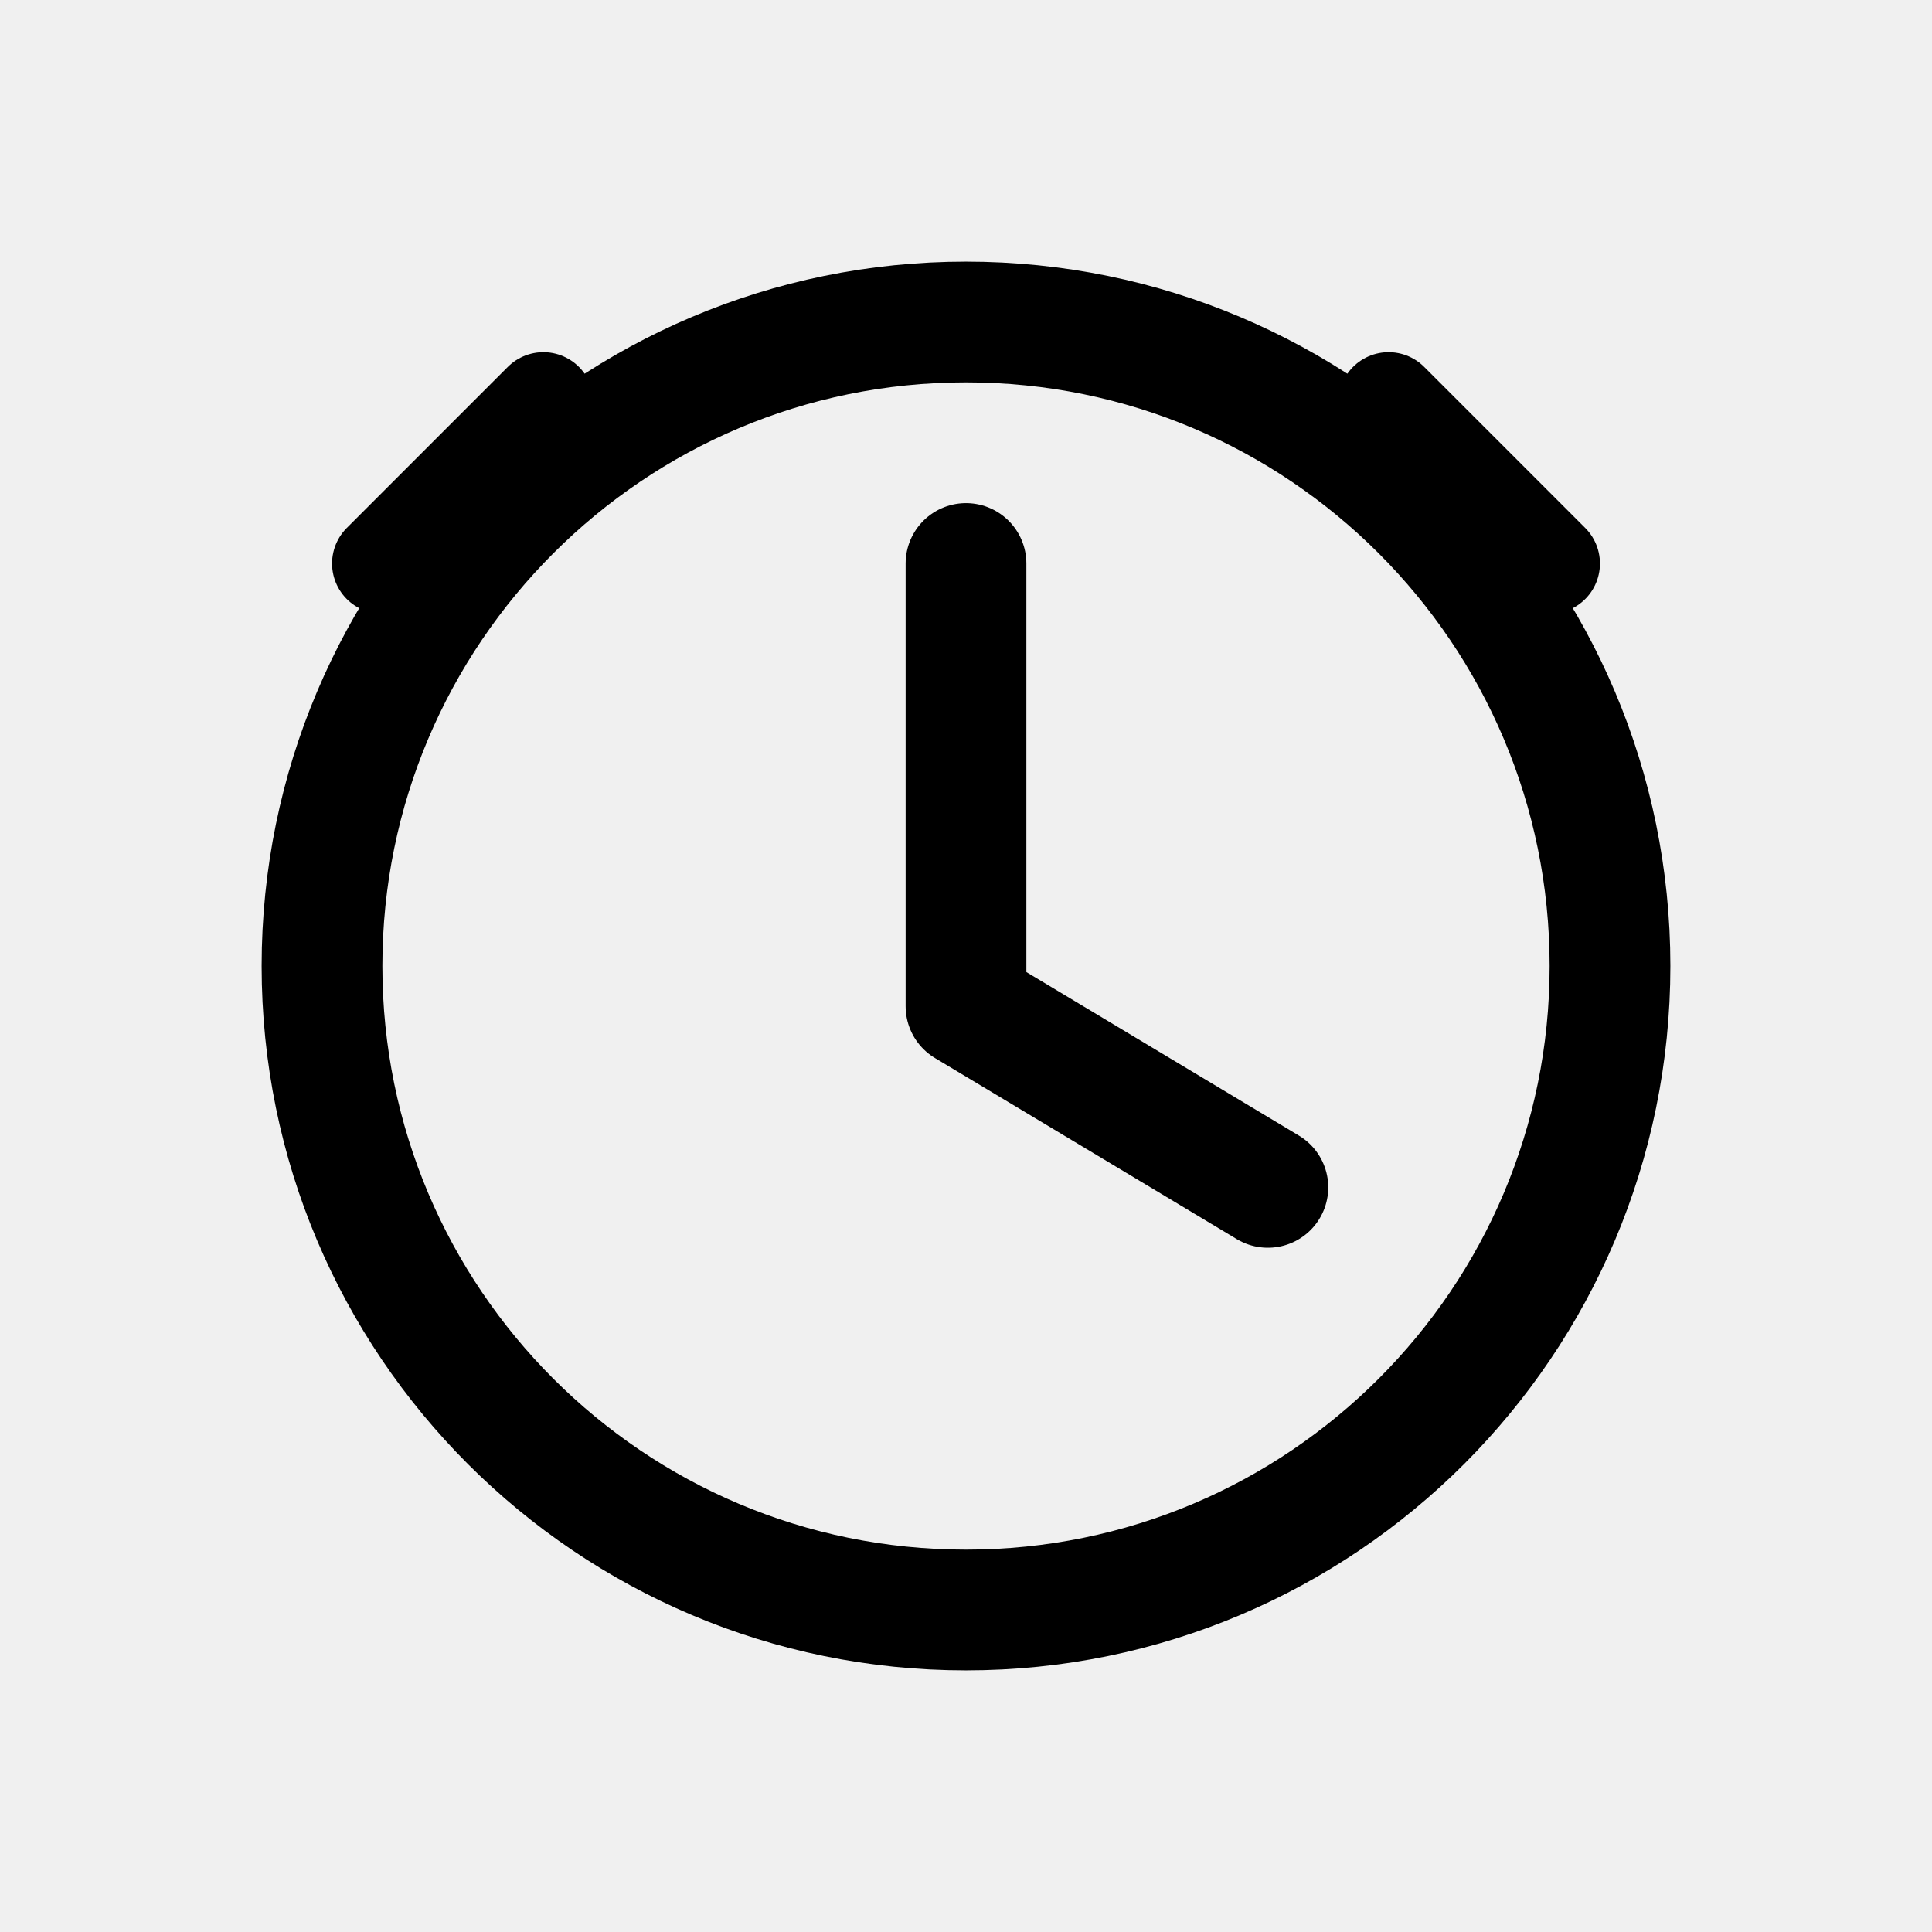
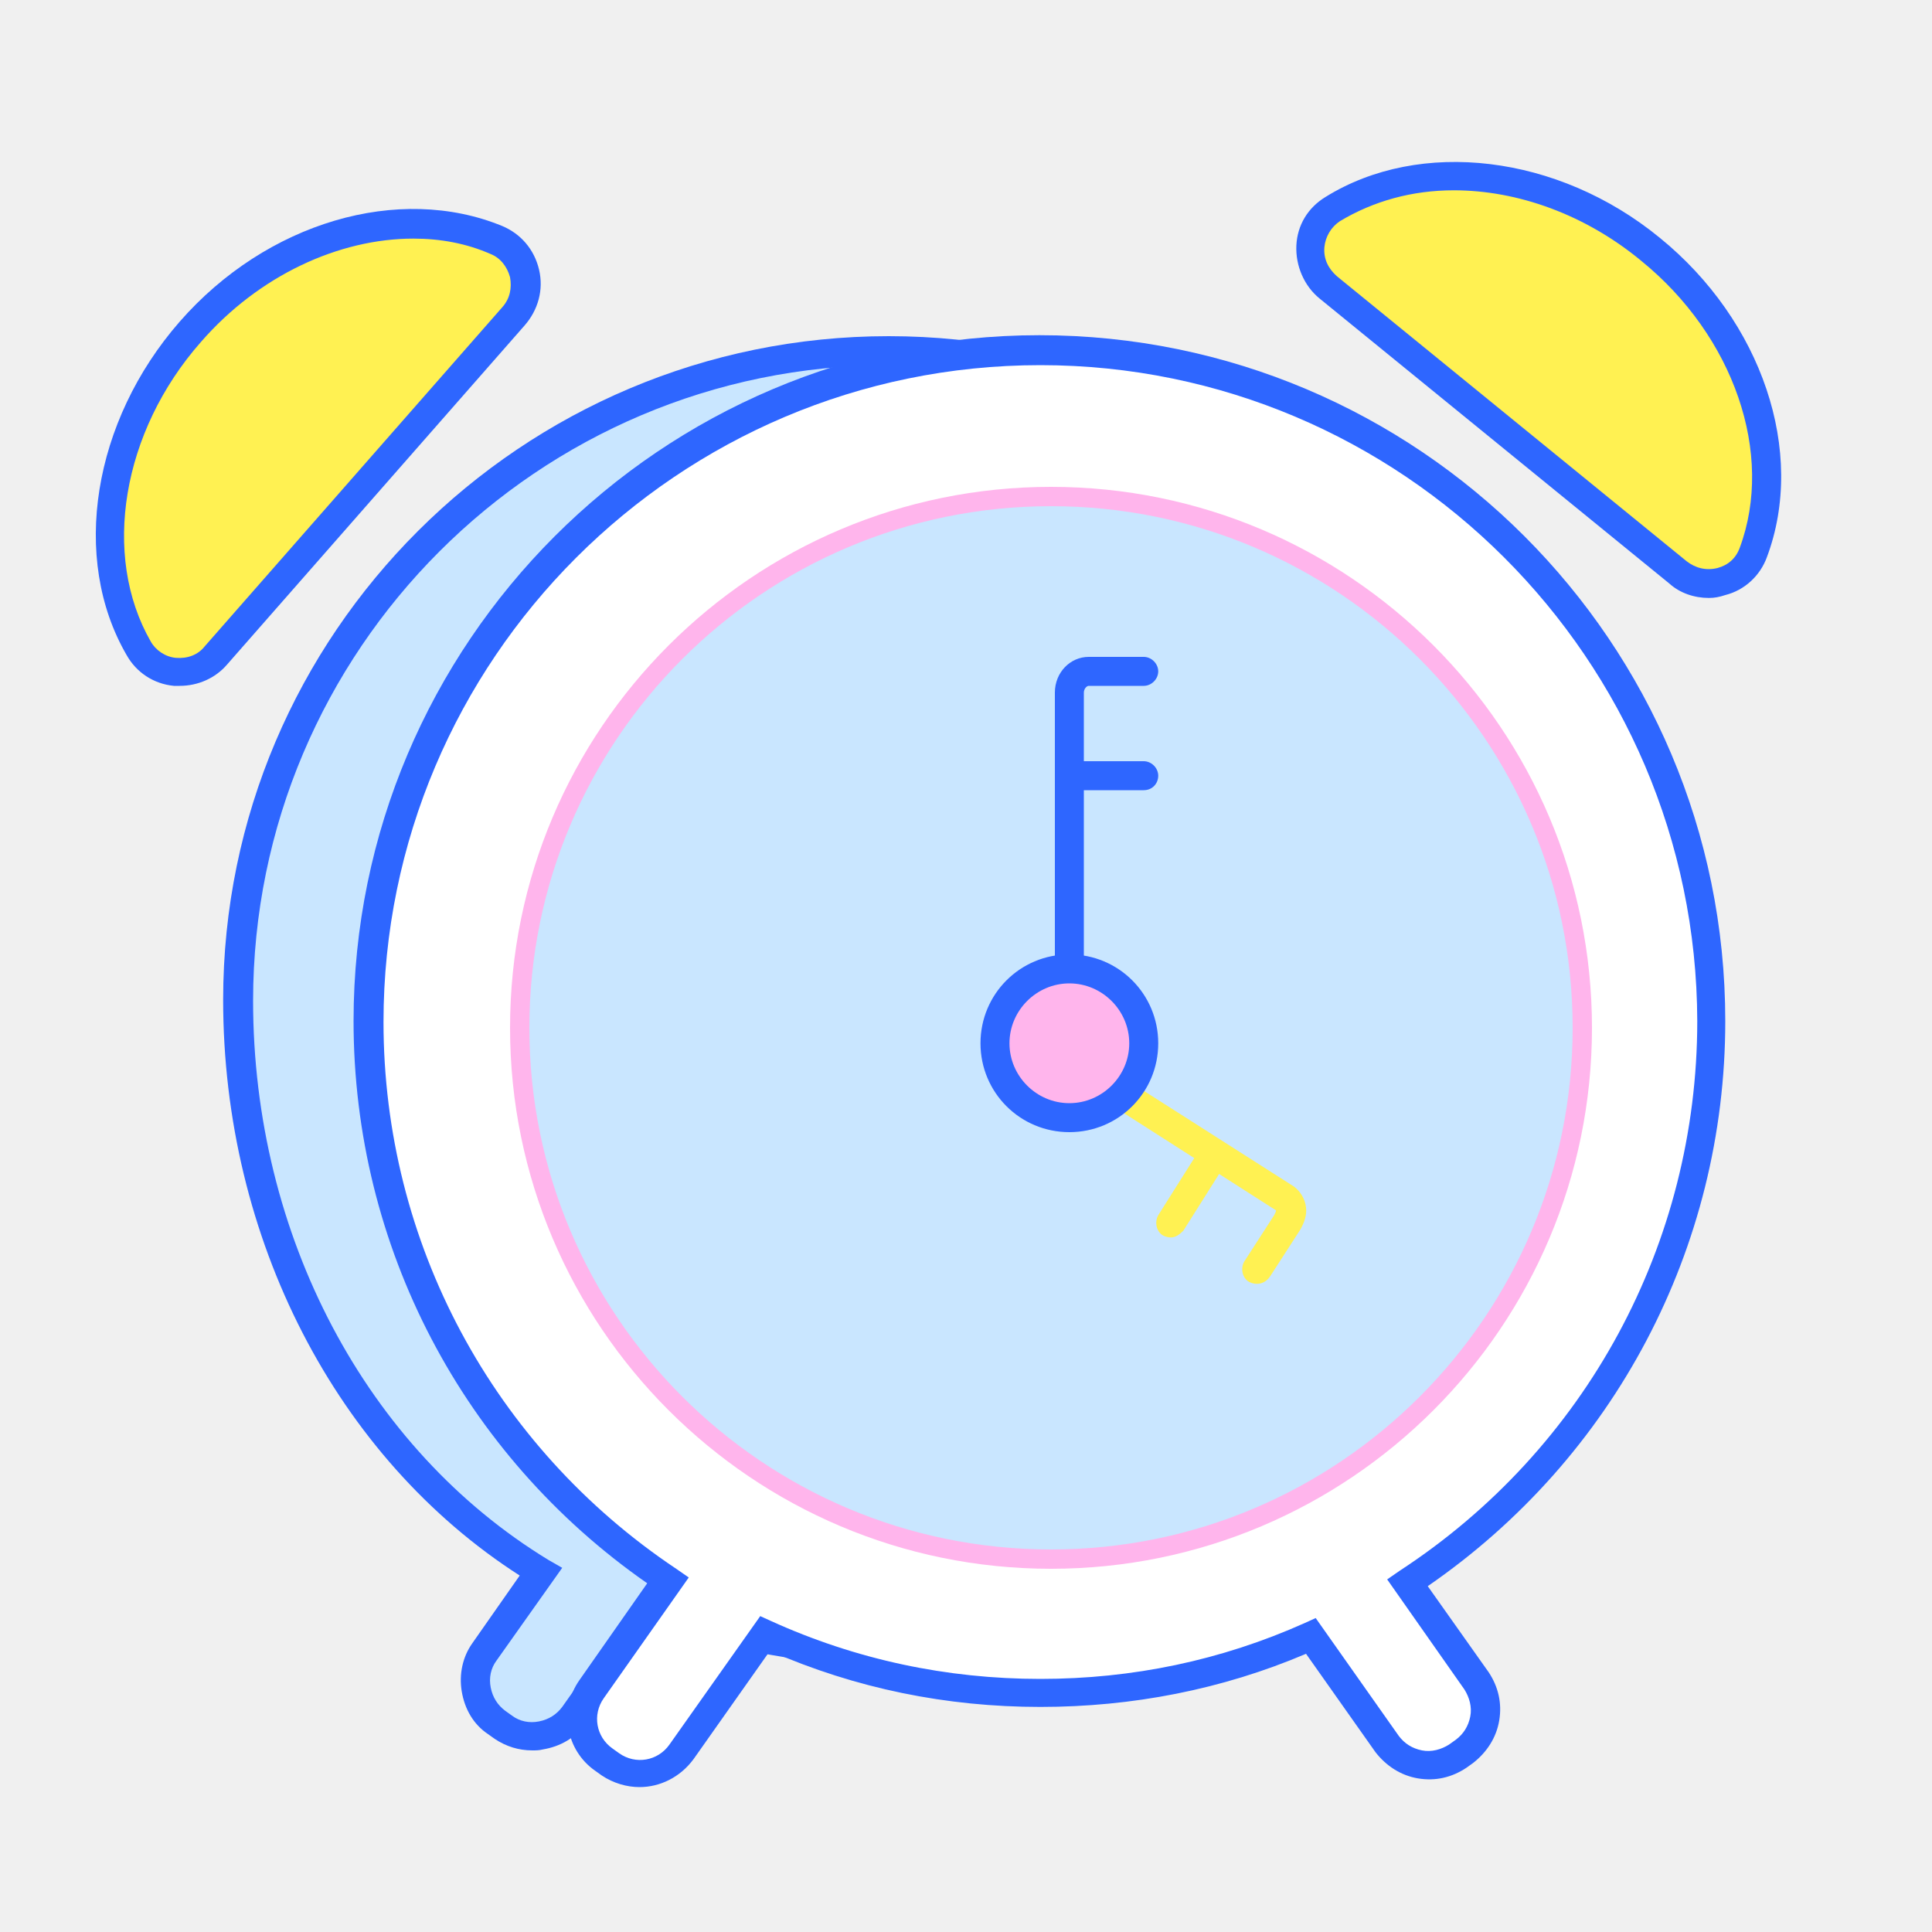
- <svg xmlns="http://www.w3.org/2000/svg" viewBox="0 0 96 96" fill="none" aria-hidden="true">
-   <circle cx="48" cy="48" r="32" stroke="currentColor" stroke-width="6" />
-   <path d="M48 28v22l15 9" stroke="currentColor" stroke-width="6" stroke-linecap="round" stroke-linejoin="round" />
-   <path d="M27 20l-8 8M69 20l8 8" stroke="currentColor" stroke-width="5" stroke-linecap="round" />
+ <svg xmlns="http://www.w3.org/2000/svg" class="icon" width="256px" height="256.00px" viewBox="0 0 1024 1024" version="1.1">
+   <path d="M471.04 185.856c-190.464 0-344.576 154.112-344.576 344.576 0 124.928 60.928 242.688 160.768 303.104l-29.696 42.496c-8.704 11.776-5.632 28.672 6.656 37.376l3.584 2.56c11.776 8.704 28.672 5.632 37.376-6.656l40.96-57.856c38.912 15.36 81.408 24.064 125.952 24.064 190.464 0 344.576-154.112 344.576-344.576S660.992 185.856 471.04 185.856z" fill="#C9E6FF" />
+   <path d="M282.112 927.744c-7.168 0-13.824-2.048-19.968-6.144l-3.584-2.56c-7.68-5.12-12.288-13.312-13.824-22.528-1.536-9.216 0.512-18.432 5.632-25.6l25.088-35.84c-97.28-62.464-157.184-178.688-157.184-305.152C118.272 335.872 276.48 178.176 471.04 178.176c194.56 0 352.256 158.208 352.256 352.256 0 194.56-158.208 352.256-352.256 352.256-42.496 0-83.968-7.68-123.392-22.016l-37.376 52.736c-5.12 7.68-13.312 12.288-22.528 13.824-2.048 0.512-3.584 0.512-5.632 0.512zM471.04 193.536c-185.856 0-336.896 151.04-336.896 336.896 0 124.416 59.904 237.568 156.672 296.448l7.168 4.096-34.816 49.152c-3.072 4.096-4.096 9.216-3.072 14.336 1.024 5.12 3.584 9.216 7.68 12.288l3.584 2.56c4.096 3.072 9.216 4.096 14.336 3.072s9.216-3.584 12.288-7.68l44.544-62.976 5.632 2.048c39.424 15.36 80.896 23.552 123.392 23.552 185.856 0 336.896-151.04 336.896-336.896-0.512-185.856-151.552-336.896-337.408-336.896z" fill="#2E66FF" />
+   <path d="M114.688 347.136c-11.264 12.8-32.768 11.264-40.96-3.584-27.648-47.616-17.92-116.224 27.136-167.424s112.128-69.632 162.816-48.64c15.872 6.656 20.48 27.136 9.216 40.448l-158.208 179.2z" fill="#FFF152" />
+   <path d="M95.232 363.52H92.16c-10.752-1.024-19.968-7.168-25.088-16.384-29.696-51.2-17.92-123.904 28.16-176.64S211.456 97.28 266.24 119.808c9.728 4.096 16.896 12.288 19.456 23.04s-0.512 21.504-7.68 29.696L120.32 352.256c-6.144 7.168-15.36 11.264-25.088 11.264z m123.904-237.056c-39.424 0-81.92 19.456-112.64 54.784-41.984 47.616-52.736 113.152-26.624 158.72 2.56 4.608 7.68 8.192 13.312 8.704 6.144 0.512 11.776-1.536 15.36-6.144L266.24 162.816c4.096-4.608 5.12-10.24 4.096-15.872-1.536-5.632-5.12-10.24-10.24-12.288-12.8-5.632-26.624-8.192-40.96-8.192z" fill="#2E66FF" />
+   <path d="M889.344 303.104c13.312 10.752 33.792 5.632 39.936-10.24 19.456-51.2-1.536-117.248-54.272-160.768S752.64 81.92 706.56 111.104c-14.848 9.216-15.872 30.208-2.048 41.472l184.832 150.528z" fill="#FFF152" />
+   <path d="M905.728 316.928c-7.68 0-15.36-2.56-20.992-7.68l-185.344-151.04c-8.192-6.656-12.8-17.408-12.288-28.16 0.512-10.752 6.144-19.968 15.36-25.6 50.176-31.232 123.392-22.528 177.152 21.504 54.272 44.032 77.824 113.664 56.832 169.472-3.584 9.728-11.776 17.408-22.016 19.968-3.072 1.024-5.632 1.536-8.704 1.536z m-135.168-216.064c-22.016 0-42.496 5.632-60.416 16.384-4.608 3.072-7.68 8.192-8.192 13.824-0.512 6.144 2.048 11.264 6.656 15.36l185.344 151.04c4.608 3.584 10.24 5.12 16.384 3.584 5.632-1.536 9.728-5.12 11.776-10.752 18.432-49.664-3.072-112.128-52.224-152.064-29.696-24.576-65.536-37.376-99.328-37.376z" fill="#2E66FF" />
+   <path d="M906.752 541.184c0-196.608-159.232-355.84-355.84-355.84s-355.84 159.232-355.84 355.84c0 123.392 62.976 232.448 158.72 295.936l-40.448 57.344c-8.704 11.776-5.632 28.672 6.656 37.376l3.584 2.56c11.776 8.704 28.672 5.632 37.376-6.656l44.032-62.464c44.544 19.968 94.208 31.232 145.92 31.232 51.2 0 99.84-10.752 143.36-30.208l40.448 57.344c8.704 11.776 25.088 14.848 37.376 6.656l3.584-2.56c11.776-8.704 14.848-25.088 6.656-37.376l-36.352-51.712c96.768-63.488 160.768-173.056 160.768-297.472z" fill="#FFFFFF" />
+   <path d="M338.944 947.2c-6.656 0-13.824-2.048-19.968-6.144l-3.584-2.56c-15.36-10.752-19.456-32.256-8.192-48.128l35.84-51.2c-97.792-68.096-155.648-178.688-155.648-297.984 0-200.192 162.816-363.52 363.52-363.52s363.52 162.816 363.52 363.52c0 120.32-58.88 231.424-157.696 299.52l32.256 45.568c5.12 7.68 7.168 16.384 5.632 25.6-1.536 9.216-6.656 16.896-13.824 22.528l-3.584 2.56c-7.68 5.12-16.384 7.168-25.6 5.632-9.216-1.536-16.896-6.656-22.528-13.824l-36.864-52.224c-44.544 18.944-92.16 28.16-140.8 28.16-49.664 0-97.792-9.728-143.36-29.696l-40.448 57.344c-7.168 9.728-17.92 14.848-28.672 14.848z m212.48-753.664c-192 0-348.16 156.16-348.16 348.16 0 116.736 57.856 224.768 155.136 289.792l6.656 4.608-45.056 64c-6.144 8.704-4.096 20.48 4.608 26.624l3.584 2.56c8.704 6.144 20.48 4.096 26.624-4.608l48.128-68.096 5.632 2.56c45.056 20.48 93.184 30.72 142.848 30.72 48.64 0 95.744-9.728 140.288-29.696l5.632-2.56 44.032 62.464c3.072 4.096 7.168 6.656 12.288 7.68 5.12 1.024 10.24-0.512 14.336-3.072l3.584-2.56c4.096-3.072 6.656-7.168 7.68-12.288 1.024-5.12-0.512-10.24-3.072-14.336l-40.96-58.368 6.656-4.608c98.816-64.512 157.696-173.568 157.696-291.328-0.512-192-156.672-347.648-348.16-347.648z" fill="#2E66FF" />
+   <path d="M557.056 544.768m-281.6 0a281.6 281.6 0 1 0 563.2 0 281.6 281.6 0 1 0-563.2 0Z" fill="#C9E6FF" />
+   <path d="M557.056 831.488c-158.208 0-286.72-128.512-286.72-286.72s128.512-286.72 286.72-286.72 286.72 128.512 286.72 286.72-128.512 286.72-286.72 286.72z m0-563.2c-152.576 0-276.48 123.904-276.48 276.48s123.904 276.48 276.48 276.48 276.48-123.904 276.48-276.48-123.904-276.48-276.48-276.48z" fill="#FFB5EC" />
+   <path d="M566.784 521.216c-4.096 0-7.68-3.584-7.68-7.68V367.104c0-10.752 8.192-18.944 17.92-18.944h29.184c4.096 0 7.68 3.584 7.68 7.68s-3.584 7.68-7.68 7.68h-29.184c-1.024 0-2.56 1.536-2.56 3.584v146.432c0 4.096-3.072 7.68-7.68 7.68z" fill="#2E66FF" />
+   <path d="M606.208 418.816h-39.424c-4.096 0-7.68-3.584-7.68-7.68s3.584-7.68 7.68-7.68h39.424c4.096 0 7.68 3.584 7.68 7.68s-3.072 7.68-7.68 7.68z" fill="#2E66FF" />
+   <path d="M666.112 680.448c-1.536 0-3.072-0.512-4.096-1.024-3.584-2.048-4.608-7.168-2.56-10.752l15.872-24.576c0.512-1.024 1.024-2.048 1.024-2.56l-80.896-51.712c-3.584-2.048-4.608-7.168-2.56-10.752 2.048-3.584 7.168-4.608 10.752-2.56l81.92 52.224c3.584 2.56 6.144 6.656 6.656 11.264 0.512 4.096-1.024 8.192-3.072 11.776l-15.872 24.576c-2.048 3.072-4.608 4.096-7.168 4.096z m10.752-38.4z" fill="#FFF152" />
+   <path d="M620.544 655.872c-1.536 0-3.072-0.512-4.096-1.024-3.584-2.048-4.608-7.168-2.56-10.752l20.992-33.28c2.048-3.584 7.168-4.608 10.752-2.56 3.584 2.048 4.608 7.168 2.56 10.752l-20.992 33.28c-2.048 2.048-4.096 3.584-6.656 3.584z" fill="#FFF152" />
+   <path d="M566.784 552.96m-39.424 0a39.424 39.424 0 1 0 78.848 0 39.424 39.424 0 1 0-78.848 0Z" fill="#FFB5EC" />
+   <path d="M566.784 600.064c-26.112 0-47.104-20.992-47.104-47.104s20.992-47.104 47.104-47.104 47.104 20.992 47.104 47.104-20.992 47.104-47.104 47.104z m0-78.848c-17.408 0-31.744 14.336-31.744 31.744s14.336 31.744 31.744 31.744 31.744-14.336 31.744-31.744-14.336-31.744-31.744-31.744z" fill="#2E66FF" />
</svg>
